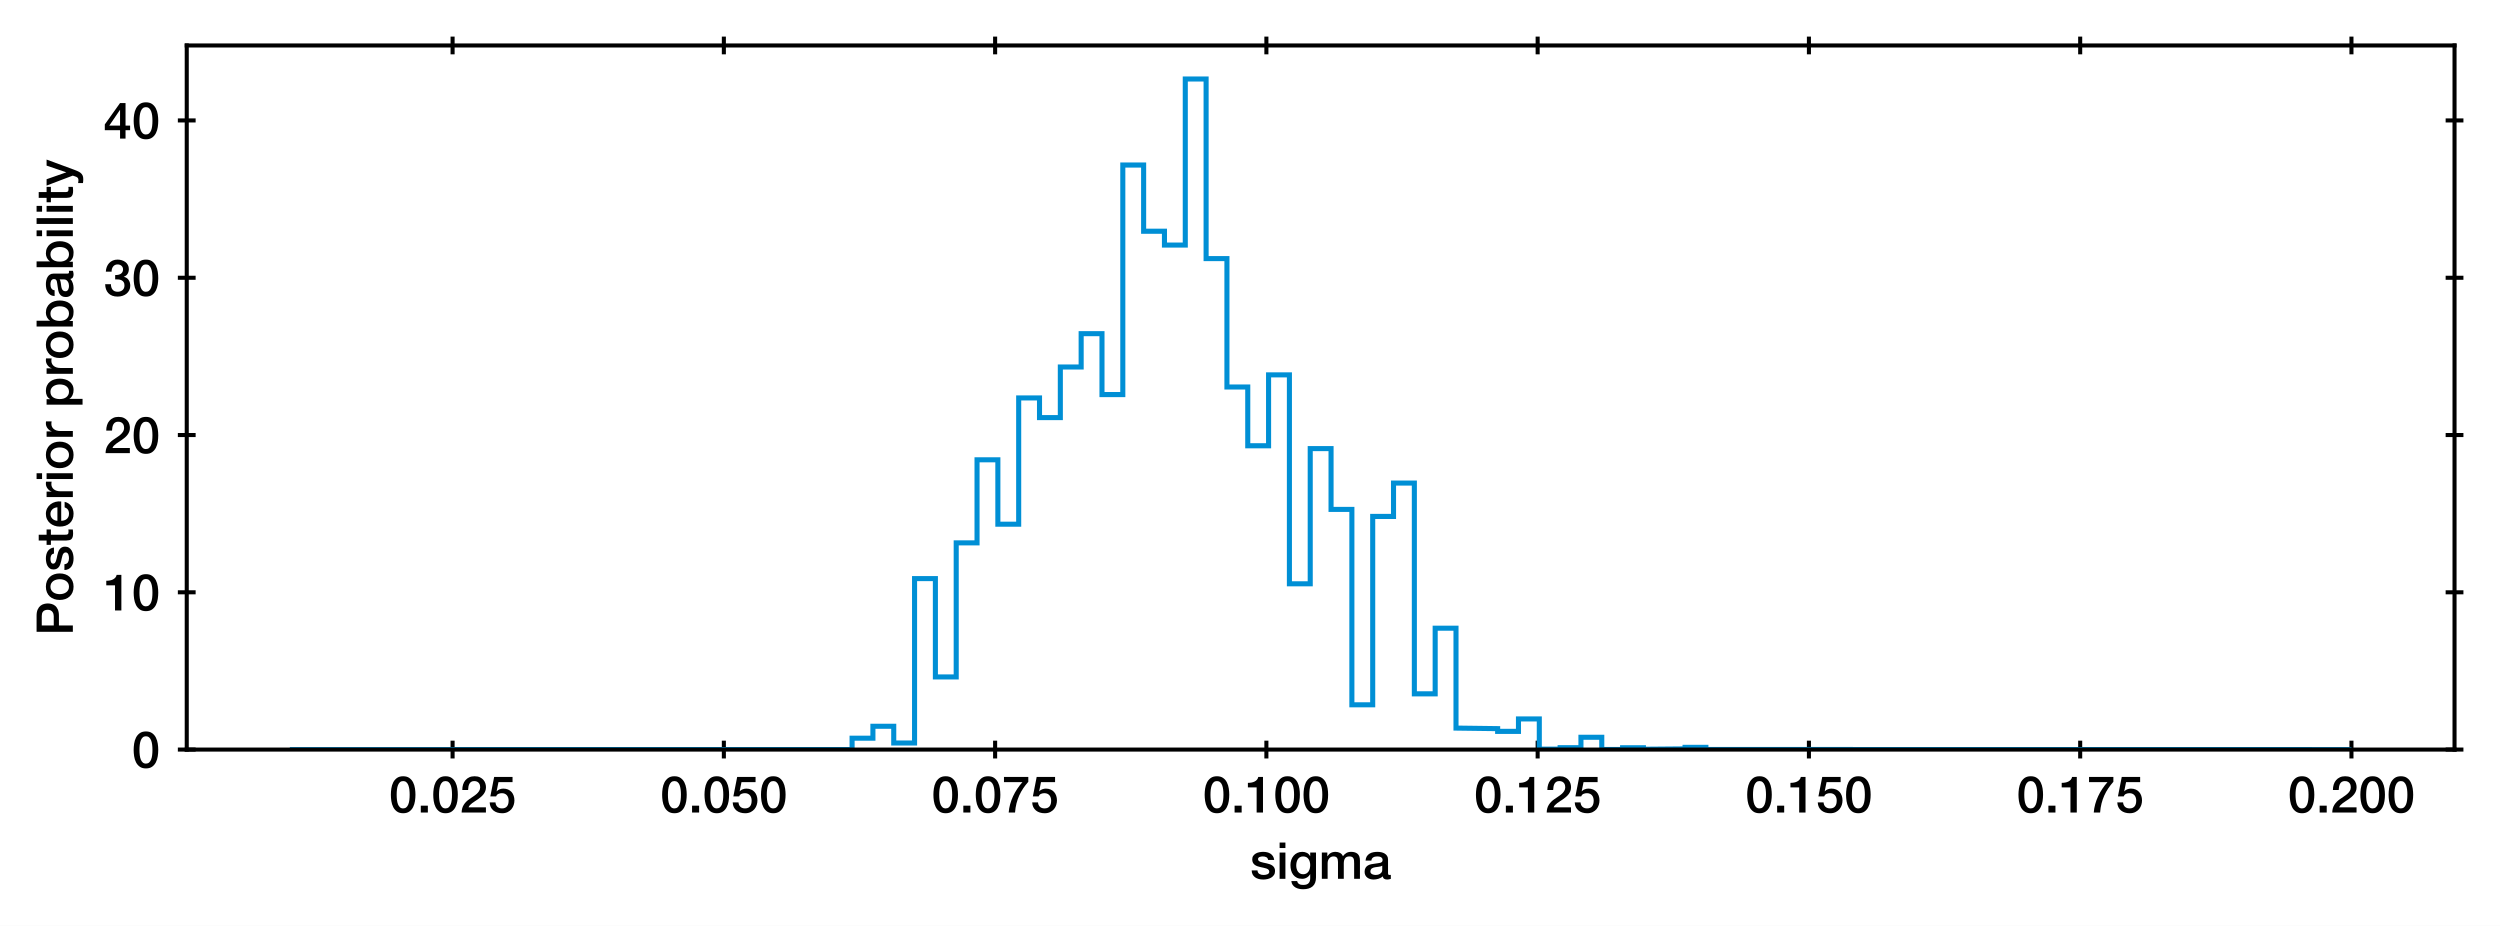
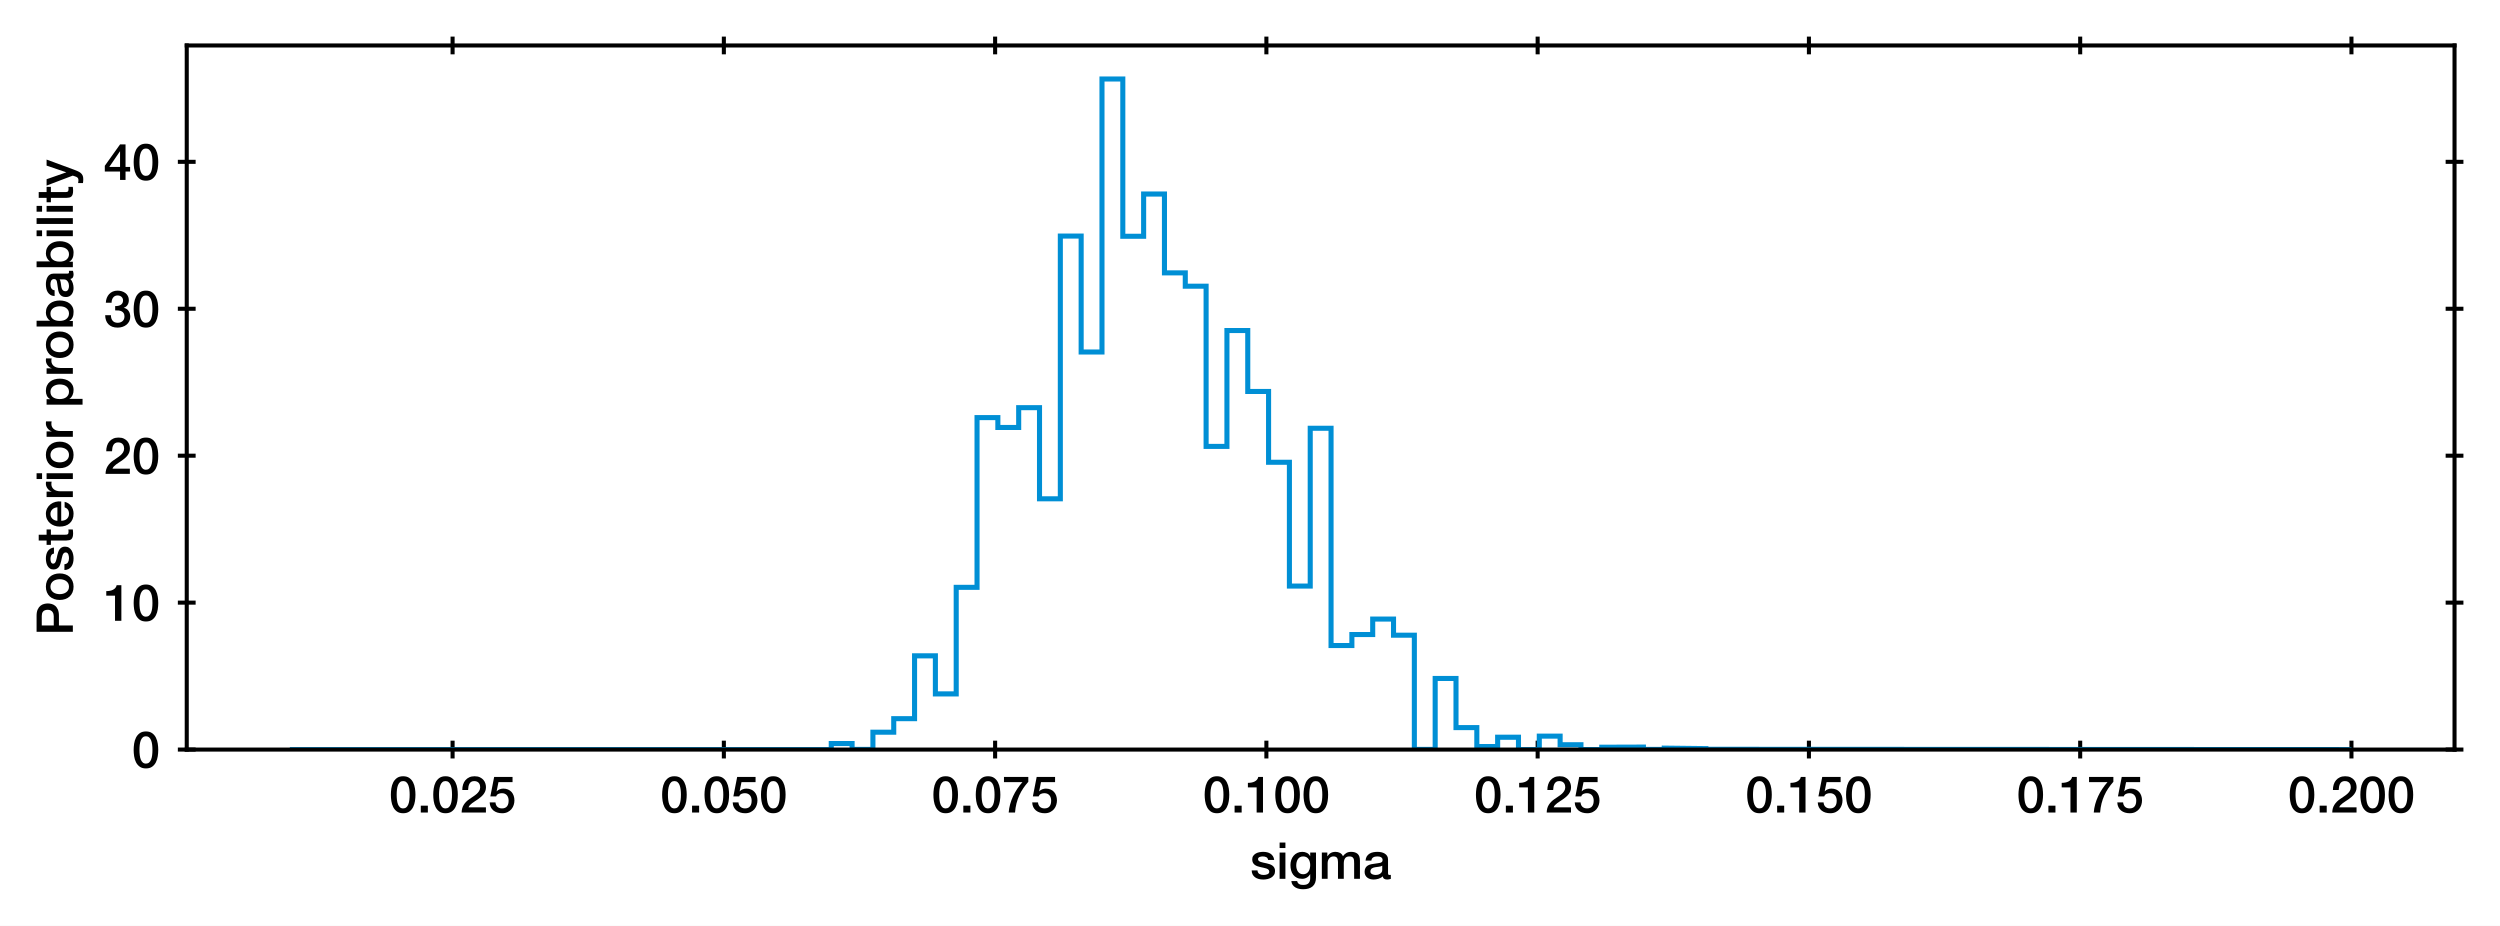
<svg xmlns="http://www.w3.org/2000/svg" xmlns:xlink="http://www.w3.org/1999/xlink" width="492.109pt" height="182.241pt" viewBox="0 0 492.109 182.241" version="1.1">
  <defs>
    <style type="text/css">*{stroke-linejoin: round; stroke-linecap: butt}</style>
  </defs>
  <g id="figure_1">
    <g id="patch_1">
      <path d="M 0 182.241  L 492.109 182.241  L 492.109 0  L 0 0  z " style="fill: #ffffff" />
    </g>
    <g id="axes_1">
      <g id="patch_2">
        <path d="M 36.759 147.55  L 483.159 147.55  L 483.159 8.95  L 36.759 8.95  z " style="fill: #ffffff" />
      </g>
      <g id="matplotlib.axis_1">
        <g id="xtick_1">
          <g id="line2d_1">
            <defs>
-               <path id="mde6e006b8b" d="M 0 1.75  L 0 -1.75  " style="stroke: #000000; stroke-width: 0.8" />
+               <path id="m6c14f84d4c" d="M 0 1.75  L 0 -1.75  " style="stroke: #000000; stroke-width: 0.8" />
            </defs>
            <g>
-               <use xlink:href="#mde6e006b8b" x="89.089" y="147.55" style="stroke: #000000; stroke-width: 0.8" />
+               <use xlink:href="#m6c14f84d4c" x="89.089" y="147.55" style="stroke: #000000; stroke-width: 0.8" />
            </g>
          </g>
          <g id="line2d_2">
            <g>
-               <use xlink:href="#mde6e006b8b" x="89.089" y="8.95" style="stroke: #000000; stroke-width: 0.8" />
+               <use xlink:href="#m6c14f84d4c" x="89.089" y="8.95" style="stroke: #000000; stroke-width: 0.8" />
            </g>
          </g>
          <g id="text_1">
            <g transform="translate(76.57997 159.9406)scale(0.1 -0.1)">
              <defs>
                <path id="HelveticaNeue-Medium-30" d="M 1779 4570  Q 2259 4570 2563 4349  Q 2867 4128 3036 3785  Q 3206 3443 3267 3033  Q 3328 2624 3328 2240  Q 3328 1856 3267 1446  Q 3206 1037 3036 694  Q 2867 352 2563 131  Q 2259 -90 1779 -90  Q 1299 -90 995 131  Q 691 352 521 694  Q 352 1037 291 1446  Q 230 1856 230 2240  Q 230 2624 291 3033  Q 352 3443 521 3785  Q 691 4128 995 4349  Q 1299 4570 1779 4570  z M 1779 518  Q 2016 518 2176 656  Q 2336 794 2429 1027  Q 2522 1261 2560 1574  Q 2598 1888 2598 2240  Q 2598 2592 2560 2902  Q 2522 3213 2429 3449  Q 2336 3686 2176 3824  Q 2016 3962 1779 3962  Q 1536 3962 1379 3824  Q 1222 3686 1129 3449  Q 1037 3213 998 2902  Q 960 2592 960 2240  Q 960 1888 998 1574  Q 1037 1261 1129 1027  Q 1222 794 1379 656  Q 1536 518 1779 518  z " transform="scale(0.015625)" />
                <path id="HelveticaNeue-Medium-2e" d="M 442 864  L 1331 864  L 1331 0  L 442 0  L 442 864  z " transform="scale(0.015625)" />
                <path id="HelveticaNeue-Medium-32" d="M 3309 0  L 250 0  Q 256 557 518 973  Q 781 1389 1235 1696  Q 1453 1856 1689 2006  Q 1926 2157 2124 2329  Q 2323 2502 2451 2704  Q 2579 2906 2586 3168  Q 2586 3290 2557 3427  Q 2528 3565 2445 3683  Q 2362 3802 2214 3882  Q 2067 3962 1830 3962  Q 1613 3962 1469 3875  Q 1325 3789 1238 3638  Q 1152 3488 1110 3283  Q 1069 3078 1062 2842  L 333 2842  Q 333 3213 432 3529  Q 531 3846 729 4076  Q 928 4307 1213 4438  Q 1498 4570 1875 4570  Q 2285 4570 2560 4435  Q 2835 4301 3004 4096  Q 3174 3891 3244 3651  Q 3315 3411 3315 3194  Q 3315 2925 3232 2707  Q 3149 2490 3008 2307  Q 2867 2125 2688 1971  Q 2509 1818 2317 1683  Q 2125 1549 1933 1427  Q 1741 1306 1577 1184  Q 1414 1062 1292 931  Q 1171 800 1126 653  L 3309 653  L 3309 0  z " transform="scale(0.015625)" />
                <path id="HelveticaNeue-Medium-35" d="M 787 4480  L 3104 4480  L 3104 3827  L 1331 3827  L 1101 2688  L 1114 2675  Q 1261 2842 1488 2928  Q 1715 3014 1939 3014  Q 2272 3014 2534 2902  Q 2797 2790 2976 2588  Q 3155 2387 3248 2112  Q 3341 1837 3341 1517  Q 3341 1248 3254 963  Q 3168 678 2979 444  Q 2790 211 2496 60  Q 2202 -90 1792 -90  Q 1466 -90 1187 -3  Q 909 83 697 256  Q 486 429 361 681  Q 237 934 224 1274  L 954 1274  Q 986 909 1203 713  Q 1421 518 1779 518  Q 2010 518 2170 595  Q 2330 672 2429 806  Q 2528 941 2569 1120  Q 2611 1299 2611 1504  Q 2611 1690 2560 1859  Q 2509 2029 2406 2157  Q 2304 2285 2141 2361  Q 1978 2438 1760 2438  Q 1530 2438 1328 2352  Q 1126 2266 1037 2029  L 307 2029  L 787 4480  z " transform="scale(0.015625)" />
              </defs>
              <use xlink:href="#HelveticaNeue-Medium-30" />
              <use xlink:href="#HelveticaNeue-Medium-2e" x="55.6" />
              <use xlink:href="#HelveticaNeue-Medium-30" x="83.4" />
              <use xlink:href="#HelveticaNeue-Medium-32" x="139" />
              <use xlink:href="#HelveticaNeue-Medium-35" x="194.6" />
            </g>
          </g>
        </g>
        <g id="xtick_2">
          <g id="line2d_3">
            <g>
-               <use xlink:href="#mde6e006b8b" x="142.486" y="147.55" style="stroke: #000000; stroke-width: 0.8" />
+               <use xlink:href="#m6c14f84d4c" x="142.486" y="147.55" style="stroke: #000000; stroke-width: 0.8" />
            </g>
          </g>
          <g id="line2d_4">
            <g>
-               <use xlink:href="#mde6e006b8b" x="142.486" y="8.95" style="stroke: #000000; stroke-width: 0.8" />
+               <use xlink:href="#m6c14f84d4c" x="142.486" y="8.95" style="stroke: #000000; stroke-width: 0.8" />
            </g>
          </g>
          <g id="text_2">
            <g transform="translate(129.9771 159.9406)scale(0.1 -0.1)">
              <use xlink:href="#HelveticaNeue-Medium-30" />
              <use xlink:href="#HelveticaNeue-Medium-2e" x="55.6" />
              <use xlink:href="#HelveticaNeue-Medium-30" x="83.4" />
              <use xlink:href="#HelveticaNeue-Medium-35" x="139" />
              <use xlink:href="#HelveticaNeue-Medium-30" x="194.6" />
            </g>
          </g>
        </g>
        <g id="xtick_3">
          <g id="line2d_5">
            <g>
-               <use xlink:href="#mde6e006b8b" x="195.883" y="147.55" style="stroke: #000000; stroke-width: 0.8" />
+               <use xlink:href="#m6c14f84d4c" x="195.883" y="147.55" style="stroke: #000000; stroke-width: 0.8" />
            </g>
          </g>
          <g id="line2d_6">
            <g>
-               <use xlink:href="#mde6e006b8b" x="195.883" y="8.95" style="stroke: #000000; stroke-width: 0.8" />
+               <use xlink:href="#m6c14f84d4c" x="195.883" y="8.95" style="stroke: #000000; stroke-width: 0.8" />
            </g>
          </g>
          <g id="text_3">
            <g transform="translate(183.3742 159.9406)scale(0.1 -0.1)">
              <defs>
                <path id="HelveticaNeue-Medium-37" d="M 224 4480  L 3290 4480  L 3290 3872  Q 2938 3475 2650 3049  Q 2362 2624 2147 2147  Q 1933 1670 1798 1139  Q 1664 608 1619 0  L 819 0  Q 858 531 1002 1049  Q 1146 1568 1373 2054  Q 1600 2541 1901 2989  Q 2202 3437 2547 3827  L 224 3827  L 224 4480  z " transform="scale(0.015625)" />
              </defs>
              <use xlink:href="#HelveticaNeue-Medium-30" />
              <use xlink:href="#HelveticaNeue-Medium-2e" x="55.6" />
              <use xlink:href="#HelveticaNeue-Medium-30" x="83.4" />
              <use xlink:href="#HelveticaNeue-Medium-37" x="139" />
              <use xlink:href="#HelveticaNeue-Medium-35" x="194.6" />
            </g>
          </g>
        </g>
        <g id="xtick_4">
          <g id="line2d_7">
            <g>
-               <use xlink:href="#mde6e006b8b" x="249.28" y="147.55" style="stroke: #000000; stroke-width: 0.8" />
+               <use xlink:href="#m6c14f84d4c" x="249.28" y="147.55" style="stroke: #000000; stroke-width: 0.8" />
            </g>
          </g>
          <g id="line2d_8">
            <g>
-               <use xlink:href="#mde6e006b8b" x="249.28" y="8.95" style="stroke: #000000; stroke-width: 0.8" />
+               <use xlink:href="#m6c14f84d4c" x="249.28" y="8.95" style="stroke: #000000; stroke-width: 0.8" />
            </g>
          </g>
          <g id="text_4">
            <g transform="translate(236.7714 159.9406)scale(0.1 -0.1)">
              <defs>
                <path id="HelveticaNeue-Medium-31" d="M 339 3738  Q 570 3738 787 3776  Q 1005 3814 1181 3904  Q 1357 3994 1481 4134  Q 1606 4275 1645 4480  L 2240 4480  L 2240 0  L 1440 0  L 1440 3162  L 339 3162  L 339 3738  z " transform="scale(0.015625)" />
              </defs>
              <use xlink:href="#HelveticaNeue-Medium-30" />
              <use xlink:href="#HelveticaNeue-Medium-2e" x="55.6" />
              <use xlink:href="#HelveticaNeue-Medium-31" x="83.4" />
              <use xlink:href="#HelveticaNeue-Medium-30" x="139" />
              <use xlink:href="#HelveticaNeue-Medium-30" x="194.6" />
            </g>
          </g>
        </g>
        <g id="xtick_5">
          <g id="line2d_9">
            <g>
-               <use xlink:href="#mde6e006b8b" x="302.677" y="147.55" style="stroke: #000000; stroke-width: 0.8" />
+               <use xlink:href="#m6c14f84d4c" x="302.677" y="147.55" style="stroke: #000000; stroke-width: 0.8" />
            </g>
          </g>
          <g id="line2d_10">
            <g>
-               <use xlink:href="#mde6e006b8b" x="302.677" y="8.95" style="stroke: #000000; stroke-width: 0.8" />
+               <use xlink:href="#m6c14f84d4c" x="302.677" y="8.95" style="stroke: #000000; stroke-width: 0.8" />
            </g>
          </g>
          <g id="text_5">
            <g transform="translate(290.1685 159.9406)scale(0.1 -0.1)">
              <use xlink:href="#HelveticaNeue-Medium-30" />
              <use xlink:href="#HelveticaNeue-Medium-2e" x="55.6" />
              <use xlink:href="#HelveticaNeue-Medium-31" x="83.4" />
              <use xlink:href="#HelveticaNeue-Medium-32" x="139" />
              <use xlink:href="#HelveticaNeue-Medium-35" x="194.6" />
            </g>
          </g>
        </g>
        <g id="xtick_6">
          <g id="line2d_11">
            <g>
-               <use xlink:href="#mde6e006b8b" x="356.074" y="147.55" style="stroke: #000000; stroke-width: 0.8" />
+               <use xlink:href="#m6c14f84d4c" x="356.074" y="147.55" style="stroke: #000000; stroke-width: 0.8" />
            </g>
          </g>
          <g id="line2d_12">
            <g>
-               <use xlink:href="#mde6e006b8b" x="356.074" y="8.95" style="stroke: #000000; stroke-width: 0.8" />
+               <use xlink:href="#m6c14f84d4c" x="356.074" y="8.95" style="stroke: #000000; stroke-width: 0.8" />
            </g>
          </g>
          <g id="text_6">
            <g transform="translate(343.5656 159.9406)scale(0.1 -0.1)">
              <use xlink:href="#HelveticaNeue-Medium-30" />
              <use xlink:href="#HelveticaNeue-Medium-2e" x="55.6" />
              <use xlink:href="#HelveticaNeue-Medium-31" x="83.4" />
              <use xlink:href="#HelveticaNeue-Medium-35" x="139" />
              <use xlink:href="#HelveticaNeue-Medium-30" x="194.6" />
            </g>
          </g>
        </g>
        <g id="xtick_7">
          <g id="line2d_13">
            <g>
-               <use xlink:href="#mde6e006b8b" x="409.471" y="147.55" style="stroke: #000000; stroke-width: 0.8" />
+               <use xlink:href="#m6c14f84d4c" x="409.471" y="147.55" style="stroke: #000000; stroke-width: 0.8" />
            </g>
          </g>
          <g id="line2d_14">
            <g>
-               <use xlink:href="#mde6e006b8b" x="409.471" y="8.95" style="stroke: #000000; stroke-width: 0.8" />
+               <use xlink:href="#m6c14f84d4c" x="409.471" y="8.95" style="stroke: #000000; stroke-width: 0.8" />
            </g>
          </g>
          <g id="text_7">
            <g transform="translate(396.9627 159.9406)scale(0.1 -0.1)">
              <use xlink:href="#HelveticaNeue-Medium-30" />
              <use xlink:href="#HelveticaNeue-Medium-2e" x="55.6" />
              <use xlink:href="#HelveticaNeue-Medium-31" x="83.4" />
              <use xlink:href="#HelveticaNeue-Medium-37" x="139" />
              <use xlink:href="#HelveticaNeue-Medium-35" x="194.6" />
            </g>
          </g>
        </g>
        <g id="xtick_8">
          <g id="line2d_15">
            <g>
-               <use xlink:href="#mde6e006b8b" x="462.868" y="147.55" style="stroke: #000000; stroke-width: 0.8" />
+               <use xlink:href="#m6c14f84d4c" x="462.868" y="147.55" style="stroke: #000000; stroke-width: 0.8" />
            </g>
          </g>
          <g id="line2d_16">
            <g>
-               <use xlink:href="#mde6e006b8b" x="462.868" y="8.95" style="stroke: #000000; stroke-width: 0.8" />
+               <use xlink:href="#m6c14f84d4c" x="462.868" y="8.95" style="stroke: #000000; stroke-width: 0.8" />
            </g>
          </g>
          <g id="text_8">
            <g transform="translate(450.3599 159.9406)scale(0.1 -0.1)">
              <use xlink:href="#HelveticaNeue-Medium-30" />
              <use xlink:href="#HelveticaNeue-Medium-2e" x="55.6" />
              <use xlink:href="#HelveticaNeue-Medium-32" x="83.4" />
              <use xlink:href="#HelveticaNeue-Medium-30" x="139" />
              <use xlink:href="#HelveticaNeue-Medium-30" x="194.6" />
            </g>
          </g>
        </g>
        <g id="text_9">
          <g transform="translate(246.0648 172.9906)scale(0.1 -0.1)">
            <defs>
              <path id="HelveticaNeue-Medium-73" d="M 934 1062  Q 966 742 1177 614  Q 1389 486 1683 486  Q 1786 486 1917 502  Q 2048 518 2163 563  Q 2278 608 2352 694  Q 2426 781 2419 921  Q 2413 1062 2317 1152  Q 2221 1242 2070 1296  Q 1920 1350 1728 1388  Q 1536 1427 1338 1472  Q 1133 1517 944 1581  Q 755 1645 604 1753  Q 454 1862 364 2032  Q 275 2202 275 2451  Q 275 2720 406 2902  Q 538 3085 739 3197  Q 941 3309 1187 3353  Q 1434 3398 1658 3398  Q 1914 3398 2147 3344  Q 2381 3290 2569 3168  Q 2758 3046 2883 2851  Q 3008 2656 3040 2381  L 2278 2381  Q 2227 2643 2038 2732  Q 1850 2822 1606 2822  Q 1530 2822 1424 2809  Q 1318 2797 1225 2761  Q 1133 2726 1069 2659  Q 1005 2592 1005 2483  Q 1005 2349 1097 2265  Q 1190 2182 1340 2128  Q 1491 2074 1683 2035  Q 1875 1997 2080 1952  Q 2278 1907 2470 1843  Q 2662 1779 2812 1670  Q 2963 1562 3056 1395  Q 3149 1229 3149 986  Q 3149 691 3014 486  Q 2880 282 2665 154  Q 2451 26 2188 -32  Q 1926 -90 1670 -90  Q 1357 -90 1091 -19  Q 826 51 630 195  Q 435 339 323 553  Q 211 768 205 1062  L 934 1062  z " transform="scale(0.015625)" />
              <path id="HelveticaNeue-Medium-69" d="M 403 4570  L 1133 4570  L 1133 3878  L 403 3878  L 403 4570  z M 403 3309  L 1133 3309  L 1133 0  L 403 0  L 403 3309  z " transform="scale(0.015625)" />
              <path id="HelveticaNeue-Medium-67" d="M 3443 173  Q 3443 -576 3024 -944  Q 2605 -1312 1818 -1312  Q 1568 -1312 1315 -1261  Q 1062 -1210 854 -1088  Q 646 -966 505 -768  Q 365 -570 339 -282  L 1069 -282  Q 1101 -435 1177 -531  Q 1254 -627 1360 -681  Q 1466 -736 1594 -752  Q 1722 -768 1862 -768  Q 2304 -768 2509 -550  Q 2714 -333 2714 77  L 2714 582  L 2701 582  Q 2547 307 2281 153  Q 2016 0 1709 0  Q 1312 0 1033 137  Q 755 275 572 515  Q 390 755 307 1068  Q 224 1382 224 1741  Q 224 2074 326 2374  Q 429 2675 621 2902  Q 813 3130 1091 3264  Q 1370 3398 1722 3398  Q 2035 3398 2297 3267  Q 2560 3136 2701 2854  L 2714 2854  L 2714 3309  L 3443 3309  L 3443 173  z M 1824 576  Q 2067 576 2236 675  Q 2406 774 2512 937  Q 2618 1101 2666 1309  Q 2714 1517 2714 1728  Q 2714 1939 2662 2137  Q 2611 2336 2505 2489  Q 2400 2643 2230 2732  Q 2061 2822 1824 2822  Q 1581 2822 1414 2720  Q 1248 2618 1145 2454  Q 1043 2291 998 2083  Q 954 1875 954 1670  Q 954 1466 1005 1270  Q 1056 1075 1161 921  Q 1267 768 1430 672  Q 1594 576 1824 576  z " transform="scale(0.015625)" />
              <path id="HelveticaNeue-Medium-6d" d="M 384 3309  L 1075 3309  L 1075 2848  L 1094 2848  Q 1178 2970 1274 3072  Q 1370 3174 1488 3244  Q 1606 3315 1760 3356  Q 1914 3398 2112 3398  Q 2413 3398 2672 3264  Q 2931 3130 3040 2848  Q 3226 3104 3469 3251  Q 3712 3398 4077 3398  Q 4602 3398 4893 3142  Q 5184 2886 5184 2285  L 5184 0  L 4454 0  L 4454 1933  Q 4454 2131 4441 2294  Q 4429 2458 4368 2576  Q 4307 2694 4185 2758  Q 4064 2822 3853 2822  Q 3482 2822 3315 2592  Q 3149 2362 3149 1939  L 3149 0  L 2419 0  L 2419 2125  Q 2419 2470 2294 2646  Q 2170 2822 1837 2822  Q 1696 2822 1565 2764  Q 1434 2707 1334 2598  Q 1235 2490 1174 2330  Q 1114 2170 1114 1965  L 1114 0  L 384 0  L 384 3309  z " transform="scale(0.015625)" />
              <path id="HelveticaNeue-Medium-61" d="M 3155 736  Q 3155 602 3190 544  Q 3226 486 3328 486  Q 3360 486 3405 486  Q 3450 486 3507 499  L 3507 -6  Q 3469 -19 3408 -35  Q 3347 -51 3283 -64  Q 3219 -77 3155 -83  Q 3091 -90 3046 -90  Q 2822 -90 2675 0  Q 2528 90 2483 314  Q 2266 102 1949 6  Q 1632 -90 1338 -90  Q 1114 -90 909 -29  Q 704 32 547 150  Q 390 269 297 451  Q 205 634 205 877  Q 205 1184 317 1376  Q 429 1568 611 1677  Q 794 1786 1021 1834  Q 1248 1882 1478 1907  Q 1677 1946 1856 1962  Q 2035 1978 2172 2016  Q 2310 2054 2390 2134  Q 2470 2214 2470 2374  Q 2470 2515 2403 2604  Q 2336 2694 2237 2742  Q 2138 2790 2016 2806  Q 1894 2822 1786 2822  Q 1478 2822 1280 2694  Q 1082 2566 1056 2298  L 326 2298  Q 346 2618 480 2829  Q 614 3040 822 3168  Q 1030 3296 1292 3347  Q 1555 3398 1830 3398  Q 2074 3398 2310 3347  Q 2547 3296 2736 3181  Q 2925 3066 3040 2883  Q 3155 2701 3155 2438  L 3155 736  z M 2426 1658  Q 2259 1549 2016 1526  Q 1773 1504 1530 1459  Q 1414 1440 1305 1405  Q 1197 1370 1113 1309  Q 1030 1248 982 1149  Q 934 1050 934 909  Q 934 787 1004 704  Q 1075 621 1174 573  Q 1274 525 1392 505  Q 1510 486 1606 486  Q 1728 486 1869 518  Q 2010 550 2134 627  Q 2259 704 2342 822  Q 2426 941 2426 1114  L 2426 1658  z " transform="scale(0.015625)" />
            </defs>
            <use xlink:href="#HelveticaNeue-Medium-73" />
            <use xlink:href="#HelveticaNeue-Medium-69" x="51.9" />
            <use xlink:href="#HelveticaNeue-Medium-67" x="76" />
            <use xlink:href="#HelveticaNeue-Medium-6d" x="135.3" />
            <use xlink:href="#HelveticaNeue-Medium-61" x="222.3" />
          </g>
        </g>
      </g>
      <g id="matplotlib.axis_2">
        <g id="ytick_1">
          <g id="line2d_17">
            <defs>
-               <path id="mbd7b09b270" d="M 1.75 0  L -1.75 -0  " style="stroke: #000000; stroke-width: 0.8" />
+               <path id="m6de3716baa" d="M 1.75 0  L -1.75 -0  " style="stroke: #000000; stroke-width: 0.8" />
            </defs>
            <g>
-               <use xlink:href="#mbd7b09b270" x="36.759" y="147.55" style="stroke: #000000; stroke-width: 0.8" />
+               <use xlink:href="#m6de3716baa" x="36.759" y="147.55" style="stroke: #000000; stroke-width: 0.8" />
            </g>
          </g>
          <g id="line2d_18">
            <g>
-               <use xlink:href="#mbd7b09b270" x="483.159" y="147.55" style="stroke: #000000; stroke-width: 0.8" />
+               <use xlink:href="#m6de3716baa" x="483.159" y="147.55" style="stroke: #000000; stroke-width: 0.8" />
            </g>
          </g>
          <g id="text_10">
            <g transform="translate(25.95 151.1203)scale(0.1 -0.1)">
              <use xlink:href="#HelveticaNeue-Medium-30" />
            </g>
          </g>
        </g>
        <g id="ytick_2">
          <g id="line2d_19">
            <g>
-               <use xlink:href="#mbd7b09b270" x="36.759" y="116.59" style="stroke: #000000; stroke-width: 0.8" />
+               <use xlink:href="#m6de3716baa" x="36.759" y="118.626" style="stroke: #000000; stroke-width: 0.8" />
            </g>
          </g>
          <g id="line2d_20">
            <g>
-               <use xlink:href="#mbd7b09b270" x="483.159" y="116.59" style="stroke: #000000; stroke-width: 0.8" />
+               <use xlink:href="#m6de3716baa" x="483.159" y="118.626" style="stroke: #000000; stroke-width: 0.8" />
            </g>
          </g>
          <g id="text_11">
-             <g transform="translate(20.39062 120.1607)scale(0.1 -0.1)">
+             <g transform="translate(20.39062 122.1965)scale(0.1 -0.1)">
              <use xlink:href="#HelveticaNeue-Medium-31" />
              <use xlink:href="#HelveticaNeue-Medium-30" x="55.6" />
            </g>
          </g>
        </g>
        <g id="ytick_3">
          <g id="line2d_21">
            <g>
-               <use xlink:href="#mbd7b09b270" x="36.759" y="85.631" style="stroke: #000000; stroke-width: 0.8" />
+               <use xlink:href="#m6de3716baa" x="36.759" y="89.702" style="stroke: #000000; stroke-width: 0.8" />
            </g>
          </g>
          <g id="line2d_22">
            <g>
-               <use xlink:href="#mbd7b09b270" x="483.159" y="85.631" style="stroke: #000000; stroke-width: 0.8" />
+               <use xlink:href="#m6de3716baa" x="483.159" y="89.702" style="stroke: #000000; stroke-width: 0.8" />
            </g>
          </g>
          <g id="text_12">
-             <g transform="translate(20.39062 89.20114)scale(0.1 -0.1)">
+             <g transform="translate(20.39062 93.27261)scale(0.1 -0.1)">
              <use xlink:href="#HelveticaNeue-Medium-32" />
              <use xlink:href="#HelveticaNeue-Medium-30" x="55.6" />
            </g>
          </g>
        </g>
        <g id="ytick_4">
          <g id="line2d_23">
            <g>
-               <use xlink:href="#mbd7b09b270" x="36.759" y="54.671" style="stroke: #000000; stroke-width: 0.8" />
+               <use xlink:href="#m6de3716baa" x="36.759" y="60.778" style="stroke: #000000; stroke-width: 0.8" />
            </g>
          </g>
          <g id="line2d_24">
            <g>
-               <use xlink:href="#mbd7b09b270" x="483.159" y="54.671" style="stroke: #000000; stroke-width: 0.8" />
+               <use xlink:href="#m6de3716baa" x="483.159" y="60.778" style="stroke: #000000; stroke-width: 0.8" />
            </g>
          </g>
          <g id="text_13">
-             <g transform="translate(20.39062 58.24155)scale(0.1 -0.1)">
+             <g transform="translate(20.39062 64.34875)scale(0.1 -0.1)">
              <defs>
                <path id="HelveticaNeue-Medium-33" d="M 1459 2624  Q 1638 2618 1817 2650  Q 1997 2682 2137 2762  Q 2278 2842 2364 2982  Q 2451 3123 2451 3328  Q 2451 3616 2256 3789  Q 2061 3962 1754 3962  Q 1562 3962 1421 3885  Q 1280 3808 1187 3677  Q 1094 3546 1049 3382  Q 1005 3219 1011 3046  L 282 3046  Q 294 3373 403 3651  Q 512 3930 701 4134  Q 890 4339 1158 4454  Q 1427 4570 1766 4570  Q 2029 4570 2281 4493  Q 2534 4416 2736 4269  Q 2938 4122 3059 3894  Q 3181 3667 3181 3373  Q 3181 3034 3027 2781  Q 2874 2528 2547 2413  L 2547 2400  Q 2931 2323 3145 2019  Q 3360 1715 3360 1280  Q 3360 960 3232 707  Q 3104 454 2886 278  Q 2669 102 2381 6  Q 2093 -90 1773 -90  Q 1382 -90 1091 22  Q 800 134 605 339  Q 410 544 307 832  Q 205 1120 198 1472  L 928 1472  Q 915 1062 1129 790  Q 1344 518 1773 518  Q 2138 518 2384 726  Q 2630 934 2630 1318  Q 2630 1581 2528 1734  Q 2426 1888 2259 1968  Q 2093 2048 1885 2067  Q 1677 2086 1459 2080  L 1459 2624  z " transform="scale(0.015625)" />
              </defs>
              <use xlink:href="#HelveticaNeue-Medium-33" />
              <use xlink:href="#HelveticaNeue-Medium-30" x="55.6" />
            </g>
          </g>
        </g>
        <g id="ytick_5">
          <g id="line2d_25">
            <g>
-               <use xlink:href="#mbd7b09b270" x="36.759" y="23.712" style="stroke: #000000; stroke-width: 0.8" />
+               <use xlink:href="#m6de3716baa" x="36.759" y="31.855" style="stroke: #000000; stroke-width: 0.8" />
            </g>
          </g>
          <g id="line2d_26">
            <g>
-               <use xlink:href="#mbd7b09b270" x="483.159" y="23.712" style="stroke: #000000; stroke-width: 0.8" />
+               <use xlink:href="#m6de3716baa" x="483.159" y="31.855" style="stroke: #000000; stroke-width: 0.8" />
            </g>
          </g>
          <g id="text_14">
-             <g transform="translate(20.39062 27.28197)scale(0.1 -0.1)">
+             <g transform="translate(20.39062 35.4249)scale(0.1 -0.1)">
              <defs>
                <path id="HelveticaNeue-Medium-34" d="M 717 1638  L 2074 1638  L 2074 3610  L 2061 3610  L 717 1638  z M 3341 1062  L 2765 1062  L 2765 0  L 2074 0  L 2074 1062  L 154 1062  L 154 1786  L 2074 4480  L 2765 4480  L 2765 1638  L 3341 1638  L 3341 1062  z " transform="scale(0.015625)" />
              </defs>
              <use xlink:href="#HelveticaNeue-Medium-34" />
              <use xlink:href="#HelveticaNeue-Medium-30" x="55.6" />
            </g>
          </g>
        </g>
        <g id="text_15">
          <g transform="translate(14.34062 125.125)rotate(-90)scale(0.1 -0.1)">
            <defs>
              <path id="HelveticaNeue-Medium-50" d="M 486 4570  L 2502 4570  Q 2989 4570 3296 4429  Q 3603 4288 3769 4077  Q 3936 3866 3997 3616  Q 4058 3366 4058 3155  Q 4058 2944 3997 2697  Q 3936 2451 3769 2240  Q 3603 2029 3296 1891  Q 2989 1754 2502 1754  L 1286 1754  L 1286 0  L 486 0  L 486 4570  z M 1286 2406  L 2458 2406  Q 2592 2406 2733 2444  Q 2874 2483 2992 2569  Q 3110 2656 3184 2800  Q 3258 2944 3258 3162  Q 3258 3386 3194 3533  Q 3130 3680 3021 3766  Q 2912 3853 2771 3885  Q 2630 3917 2470 3917  L 1286 3917  L 1286 2406  z " transform="scale(0.015625)" />
              <path id="HelveticaNeue-Medium-6f" d="M 1901 -90  Q 1504 -90 1193 41  Q 883 173 668 403  Q 454 634 342 954  Q 230 1274 230 1658  Q 230 2035 342 2355  Q 454 2675 668 2905  Q 883 3136 1193 3267  Q 1504 3398 1901 3398  Q 2298 3398 2608 3267  Q 2918 3136 3132 2905  Q 3347 2675 3459 2355  Q 3571 2035 3571 1658  Q 3571 1274 3459 954  Q 3347 634 3132 403  Q 2918 173 2608 41  Q 2298 -90 1901 -90  z M 1901 486  Q 2144 486 2323 588  Q 2502 691 2617 857  Q 2733 1024 2787 1232  Q 2842 1440 2842 1658  Q 2842 1869 2787 2080  Q 2733 2291 2617 2454  Q 2502 2618 2323 2720  Q 2144 2822 1901 2822  Q 1658 2822 1478 2720  Q 1299 2618 1184 2454  Q 1069 2291 1014 2080  Q 960 1869 960 1658  Q 960 1440 1014 1232  Q 1069 1024 1184 857  Q 1299 691 1478 588  Q 1658 486 1901 486  z " transform="scale(0.015625)" />
              <path id="HelveticaNeue-Medium-74" d="M 51 3309  L 602 3309  L 602 4301  L 1331 4301  L 1331 3309  L 1990 3309  L 1990 2765  L 1331 2765  L 1331 998  Q 1331 883 1340 800  Q 1350 717 1385 659  Q 1421 602 1491 573  Q 1562 544 1683 544  Q 1760 544 1837 547  Q 1914 550 1990 570  L 1990 6  Q 1869 -6 1753 -19  Q 1638 -32 1517 -32  Q 1229 -32 1053 22  Q 877 77 777 182  Q 678 288 643 448  Q 608 608 602 813  L 602 2765  L 51 2765  L 51 3309  z " transform="scale(0.015625)" />
              <path id="HelveticaNeue-Medium-65" d="M 2656 1946  Q 2643 2118 2582 2278  Q 2522 2438 2416 2556  Q 2310 2675 2160 2748  Q 2010 2822 1824 2822  Q 1632 2822 1475 2755  Q 1318 2688 1206 2569  Q 1094 2451 1027 2291  Q 960 2131 954 1946  L 2656 1946  z M 954 1466  Q 954 1274 1008 1094  Q 1062 915 1171 780  Q 1280 646 1446 566  Q 1613 486 1843 486  Q 2163 486 2358 624  Q 2554 762 2650 1037  L 3341 1037  Q 3283 768 3142 557  Q 3002 346 2803 202  Q 2605 58 2358 -16  Q 2112 -90 1843 -90  Q 1453 -90 1152 38  Q 851 166 643 396  Q 435 627 329 947  Q 224 1267 224 1651  Q 224 2003 336 2320  Q 448 2637 656 2877  Q 864 3117 1158 3257  Q 1453 3398 1824 3398  Q 2214 3398 2524 3235  Q 2835 3072 3040 2803  Q 3245 2534 3337 2185  Q 3430 1837 3386 1466  L 954 1466  z " transform="scale(0.015625)" />
              <path id="HelveticaNeue-Medium-72" d="M 384 3309  L 1069 3309  L 1069 2669  L 1082 2669  Q 1114 2803 1206 2931  Q 1299 3059 1430 3164  Q 1562 3270 1722 3334  Q 1882 3398 2048 3398  Q 2176 3398 2224 3392  Q 2272 3386 2323 3379  L 2323 2675  Q 2246 2688 2166 2697  Q 2086 2707 2010 2707  Q 1824 2707 1661 2633  Q 1498 2560 1376 2416  Q 1254 2272 1184 2061  Q 1114 1850 1114 1574  L 1114 0  L 384 0  L 384 3309  z " transform="scale(0.015625)" />
              <path id="HelveticaNeue-Medium-20" transform="scale(0.015625)" />
              <path id="HelveticaNeue-Medium-70" d="M 403 3309  L 1094 3309  L 1094 2861  L 1107 2861  Q 1261 3149 1536 3273  Q 1811 3398 2131 3398  Q 2522 3398 2813 3260  Q 3104 3123 3296 2883  Q 3488 2643 3584 2323  Q 3680 2003 3680 1638  Q 3680 1306 3593 992  Q 3507 678 3331 438  Q 3155 198 2886 54  Q 2618 -90 2253 -90  Q 2093 -90 1933 -61  Q 1773 -32 1625 32  Q 1478 96 1353 195  Q 1229 294 1146 429  L 1133 429  L 1133 -1222  L 403 -1222  L 403 3309  z M 2950 1651  Q 2950 1875 2892 2086  Q 2835 2298 2720 2461  Q 2605 2624 2432 2723  Q 2259 2822 2035 2822  Q 1574 2822 1340 2502  Q 1107 2182 1107 1651  Q 1107 1402 1168 1187  Q 1229 973 1350 819  Q 1472 666 1641 576  Q 1811 486 2035 486  Q 2285 486 2457 588  Q 2630 691 2742 854  Q 2854 1018 2902 1226  Q 2950 1434 2950 1651  z " transform="scale(0.015625)" />
              <path id="HelveticaNeue-Medium-62" d="M 403 4570  L 1133 4570  L 1133 2880  L 1146 2880  Q 1222 3002 1331 3098  Q 1440 3194 1571 3261  Q 1702 3328 1846 3363  Q 1990 3398 2131 3398  Q 2522 3398 2813 3260  Q 3104 3123 3296 2883  Q 3488 2643 3584 2323  Q 3680 2003 3680 1638  Q 3680 1306 3593 992  Q 3507 678 3331 438  Q 3155 198 2886 54  Q 2618 -90 2253 -90  Q 2086 -90 1916 -67  Q 1747 -45 1593 19  Q 1440 83 1315 185  Q 1190 288 1107 454  L 1094 454  L 1094 0  L 403 0  L 403 4570  z M 2950 1651  Q 2950 1875 2892 2086  Q 2835 2298 2720 2461  Q 2605 2624 2432 2723  Q 2259 2822 2035 2822  Q 1574 2822 1340 2502  Q 1107 2182 1107 1651  Q 1107 1402 1168 1187  Q 1229 973 1350 819  Q 1472 666 1641 576  Q 1811 486 2035 486  Q 2285 486 2457 588  Q 2630 691 2742 854  Q 2854 1018 2902 1226  Q 2950 1434 2950 1651  z " transform="scale(0.015625)" />
              <path id="HelveticaNeue-Medium-6c" d="M 403 4570  L 1133 4570  L 1133 0  L 403 0  L 403 4570  z " transform="scale(0.015625)" />
              <path id="HelveticaNeue-Medium-79" d="M 19 3309  L 819 3309  L 1683 838  L 1696 838  L 2534 3309  L 3296 3309  L 2010 -179  Q 1920 -403 1833 -608  Q 1747 -813 1622 -969  Q 1498 -1126 1312 -1219  Q 1126 -1312 838 -1312  Q 582 -1312 333 -1274  L 333 -659  Q 422 -672 505 -688  Q 589 -704 678 -704  Q 806 -704 889 -672  Q 973 -640 1027 -579  Q 1082 -518 1120 -435  Q 1158 -352 1190 -243  L 1274 13  L 19 3309  z " transform="scale(0.015625)" />
            </defs>
            <use xlink:href="#HelveticaNeue-Medium-50" />
            <use xlink:href="#HelveticaNeue-Medium-6f" x="66.7" />
            <use xlink:href="#HelveticaNeue-Medium-73" x="126" />
            <use xlink:href="#HelveticaNeue-Medium-74" x="177.9" />
            <use xlink:href="#HelveticaNeue-Medium-65" x="211.2" />
            <use xlink:href="#HelveticaNeue-Medium-72" x="266.8" />
            <use xlink:href="#HelveticaNeue-Medium-69" x="302" />
            <use xlink:href="#HelveticaNeue-Medium-6f" x="326.1" />
            <use xlink:href="#HelveticaNeue-Medium-72" x="385.4" />
            <use xlink:href="#HelveticaNeue-Medium-20" x="420.6" />
            <use xlink:href="#HelveticaNeue-Medium-70" x="448.4" />
            <use xlink:href="#HelveticaNeue-Medium-72" x="509.5" />
            <use xlink:href="#HelveticaNeue-Medium-6f" x="542.95" />
            <use xlink:href="#HelveticaNeue-Medium-62" x="602.25" />
            <use xlink:href="#HelveticaNeue-Medium-61" x="663.35" />
            <use xlink:href="#HelveticaNeue-Medium-62" x="718.95" />
            <use xlink:href="#HelveticaNeue-Medium-69" x="780.05" />
            <use xlink:href="#HelveticaNeue-Medium-6c" x="804.15" />
            <use xlink:href="#HelveticaNeue-Medium-69" x="828.25" />
            <use xlink:href="#HelveticaNeue-Medium-74" x="852.35" />
            <use xlink:href="#HelveticaNeue-Medium-79" x="885.65" />
          </g>
        </g>
      </g>
      <g id="patch_3">
-         <path d="M 57.05 147.55  L 167.728 147.546  L 167.728 145.311  L 171.827 145.311  L 171.827 142.962  L 175.926 142.962  L 175.926 146.25  L 180.025 146.25  L 180.025 113.891  L 184.125 113.891  L 184.125 133.255  L 188.224 133.255  L 188.224 106.855  L 192.323 106.855  L 192.323 90.51  L 196.422 90.51  L 196.422 103.191  L 200.521 103.191  L 200.521 78.326  L 204.621 78.326  L 204.621 82.197  L 208.72 82.197  L 208.72 72.246  L 212.819 72.246  L 212.819 65.682  L 216.918 65.682  L 216.918 77.668  L 221.017 77.668  L 221.017 32.486  L 225.116 32.486  L 225.116 45.516  L 229.216 45.516  L 229.216 48.234  L 233.315 48.234  L 233.315 15.55  L 237.414 15.55  L 237.414 50.908  L 241.513 50.908  L 241.513 76.174  L 245.612 76.174  L 245.612 87.747  L 249.711 87.747  L 249.711 73.788  L 253.811 73.788  L 253.811 114.92  L 257.91 114.92  L 257.91 88.301  L 262.009 88.301  L 262.009 100.267  L 266.108 100.267  L 266.108 138.73  L 270.207 138.73  L 270.207 101.657  L 274.306 101.657  L 274.306 95.09  L 278.406 95.09  L 278.406 136.577  L 282.505 136.577  L 282.505 123.652  L 286.604 123.652  L 286.604 143.319  L 294.802 143.428  L 294.802 143.966  L 298.902 143.966  L 298.902 141.522  L 303.001 141.522  L 303.001 147.463  L 307.1 147.463  L 307.1 147.175  L 311.199 147.175  L 311.199 145.124  L 315.298 145.124  L 315.298 147.53  L 319.397 147.53  L 319.397 147.185  L 323.497 147.185  L 323.497 147.482  L 331.695 147.409  L 331.695 147.105  L 335.794 147.105  L 335.794 147.531  L 462.868 147.55  L 462.868 147.55  " clip-path="url(#p947e10385a)" style="fill: none; stroke: #008fd5; stroke-linejoin: miter" />
+         <path d="M 57.05 147.55  L 163.629 147.549  L 163.629 146.364  L 167.728 146.364  L 167.728 147.51  L 171.827 147.51  L 171.827 144.126  L 175.926 144.126  L 175.926 141.467  L 180.025 141.467  L 180.025 129.096  L 184.125 129.096  L 184.125 136.589  L 188.224 136.589  L 188.224 115.616  L 192.323 115.616  L 192.323 82.205  L 196.422 82.205  L 196.422 84.143  L 200.521 84.143  L 200.521 80.249  L 204.621 80.249  L 204.621 98.187  L 208.72 98.187  L 208.72 46.471  L 212.819 46.471  L 212.819 69.294  L 216.918 69.294  L 216.918 15.55  L 221.017 15.55  L 221.017 46.509  L 225.116 46.509  L 225.116 38.194  L 229.216 38.194  L 229.216 53.708  L 233.315 53.708  L 233.315 56.341  L 237.414 56.341  L 237.414 87.87  L 241.513 87.87  L 241.513 65.065  L 245.612 65.065  L 245.612 77.054  L 249.711 77.054  L 249.711 90.995  L 253.811 90.995  L 253.811 115.367  L 257.91 115.367  L 257.91 84.306  L 262.009 84.306  L 262.009 127.068  L 266.108 127.068  L 266.108 124.901  L 270.207 124.901  L 270.207 121.855  L 274.306 121.855  L 274.306 125.032  L 278.406 125.032  L 278.406 147.512  L 282.505 147.512  L 282.505 133.554  L 286.604 133.554  L 286.604 143.228  L 290.703 143.228  L 290.703 146.951  L 294.802 146.951  L 294.802 145.119  L 298.902 145.119  L 298.902 147.55  L 303.001 147.55  L 303.001 144.904  L 307.1 144.904  L 307.1 146.592  L 311.199 146.592  L 311.199 147.54  L 315.298 147.54  L 315.298 147.086  L 323.497 147.058  L 323.497 147.511  L 327.596 147.511  L 327.596 147.263  L 335.794 147.359  L 335.794 147.491  L 462.868 147.55  L 462.868 147.55  " clip-path="url(#p679d369975)" style="fill: none; stroke: #008fd5; stroke-linejoin: miter" />
      </g>
      <g id="patch_4">
        <path d="M 36.759 147.55  L 36.759 8.95  " style="fill: none; stroke: #000000; stroke-width: 0.8; stroke-linejoin: miter; stroke-linecap: square" />
      </g>
      <g id="patch_5">
        <path d="M 483.159 147.55  L 483.159 8.95  " style="fill: none; stroke: #000000; stroke-width: 0.8; stroke-linejoin: miter; stroke-linecap: square" />
      </g>
      <g id="patch_6">
        <path d="M 36.759 147.55  L 483.159 147.55  " style="fill: none; stroke: #000000; stroke-width: 0.8; stroke-linejoin: miter; stroke-linecap: square" />
      </g>
      <g id="patch_7">
        <path d="M 36.759 8.95  L 483.159 8.95  " style="fill: none; stroke: #000000; stroke-width: 0.8; stroke-linejoin: miter; stroke-linecap: square" />
      </g>
    </g>
  </g>
  <defs>
-     <clipPath id="p947e10385a">
+     <clipPath id="p679d369975">
      <rect x="36.759" y="8.95" width="446.4" height="138.6" />
    </clipPath>
  </defs>
</svg>
